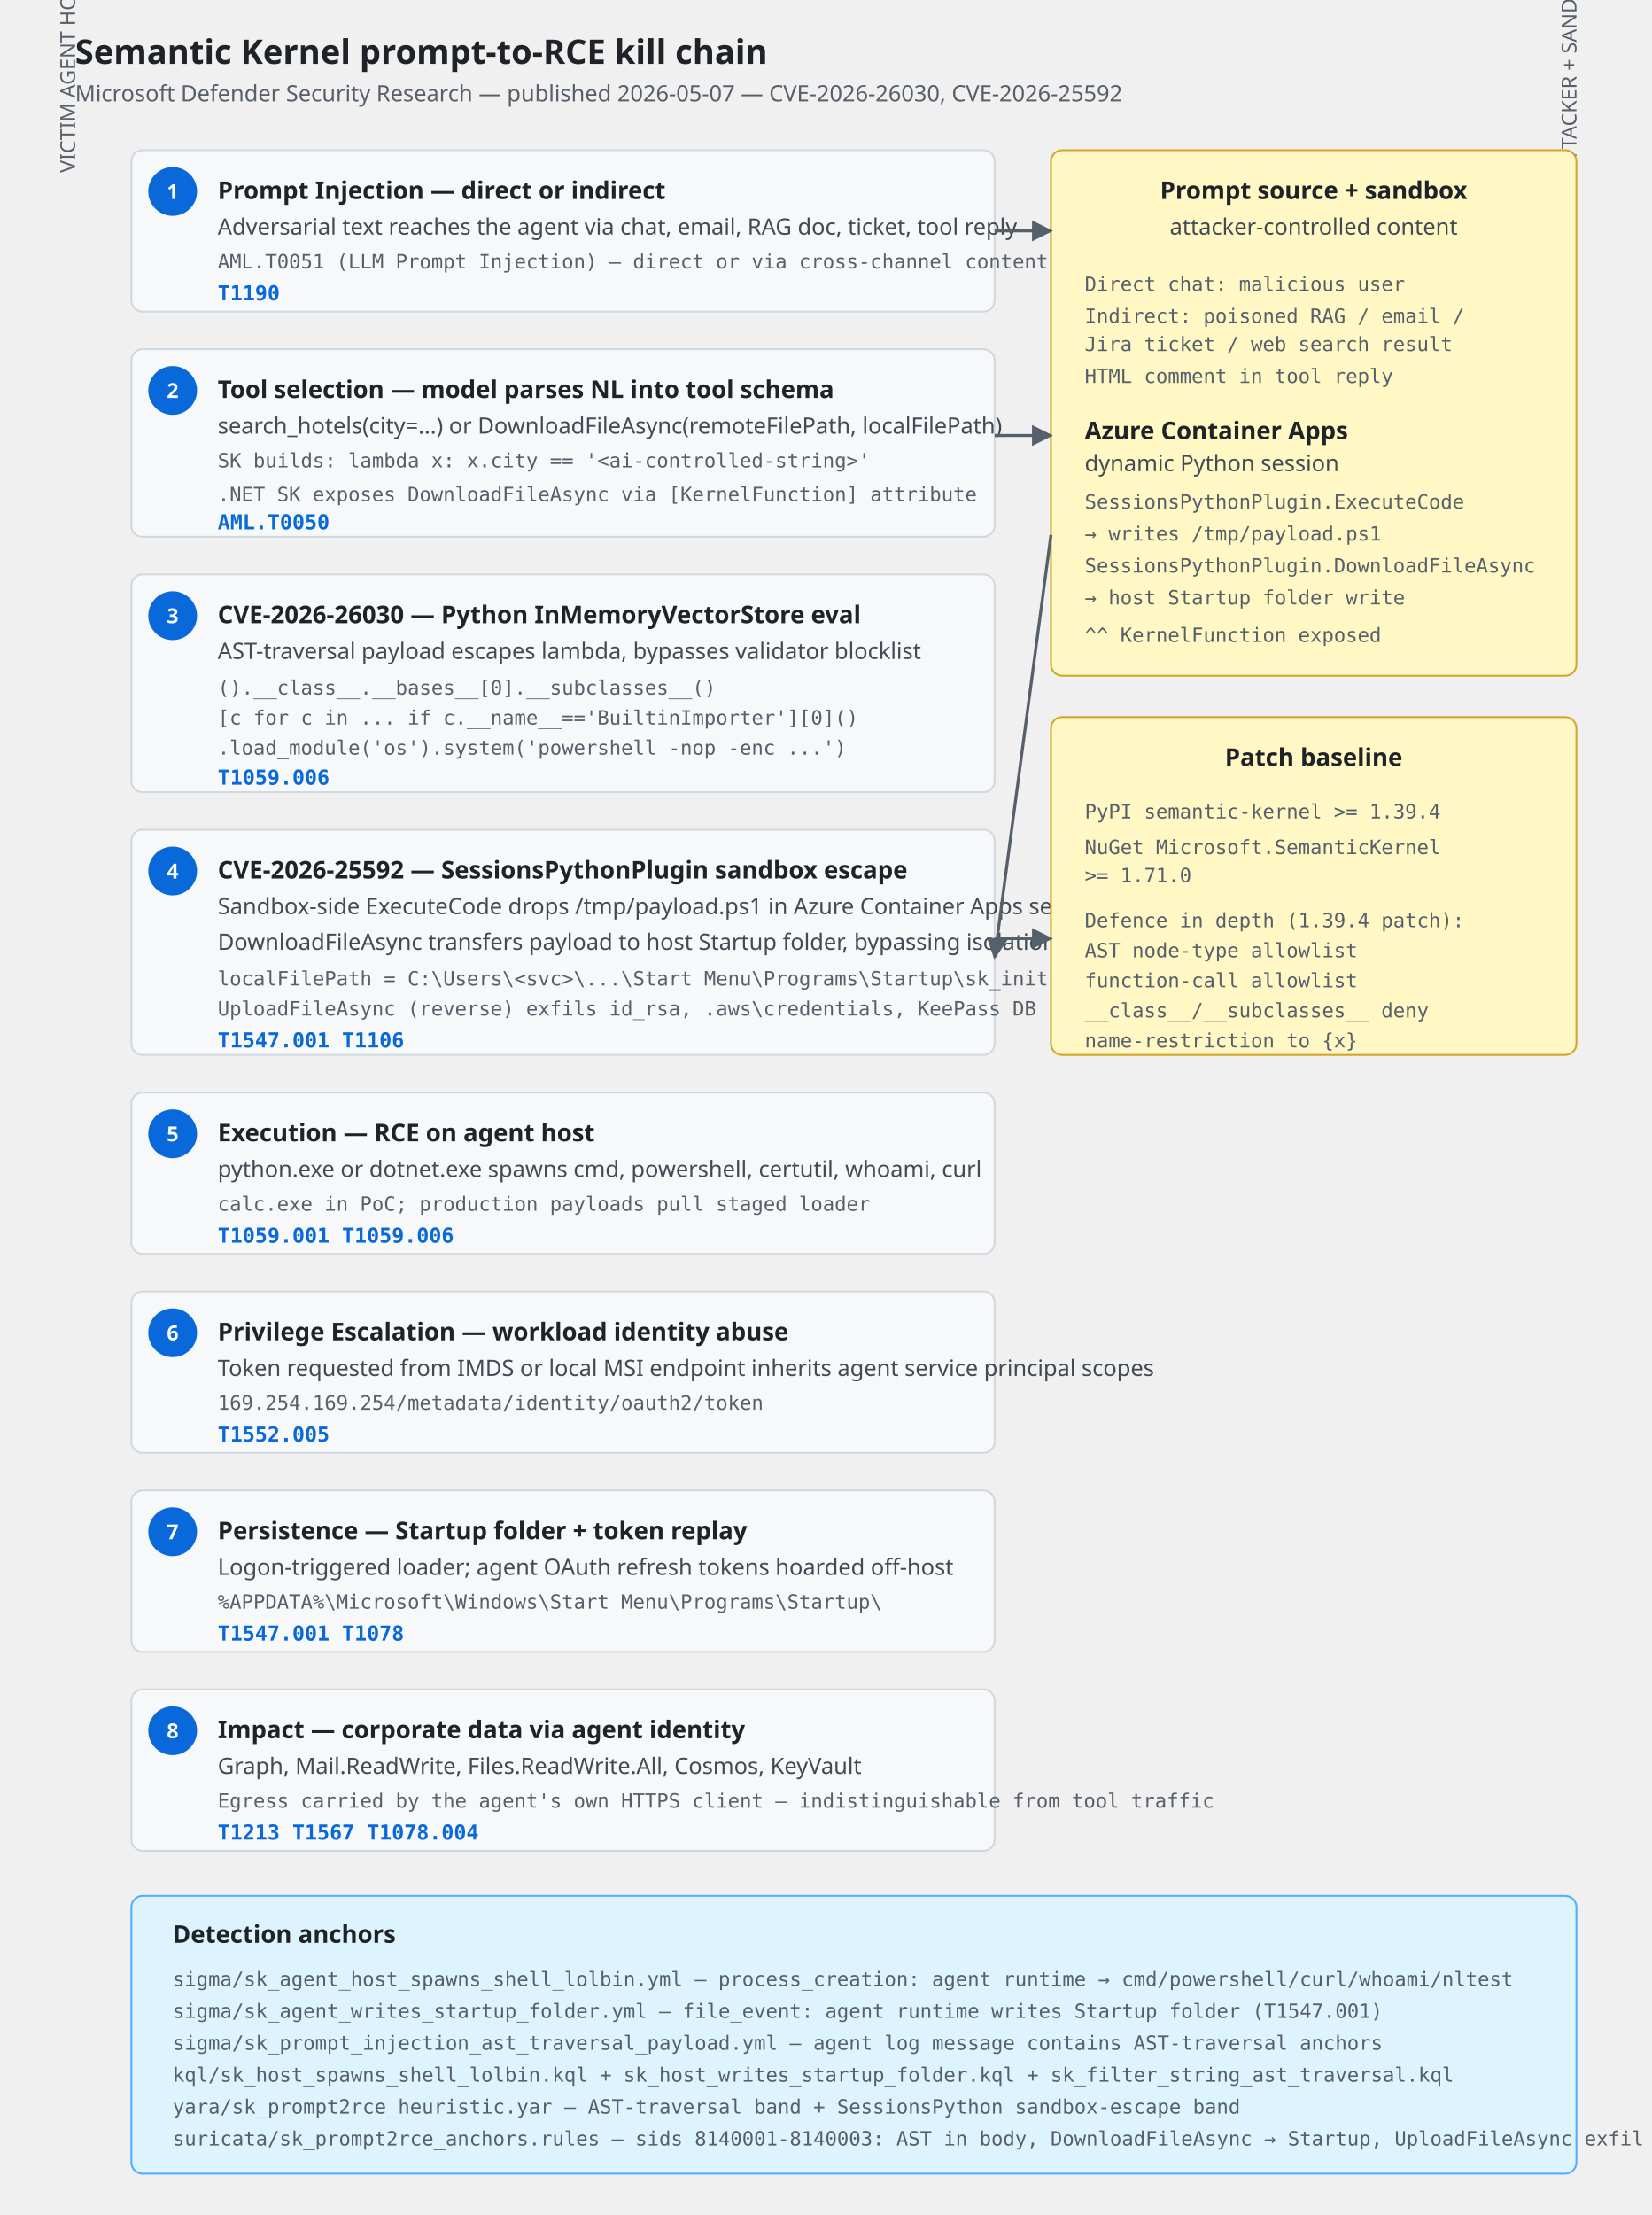
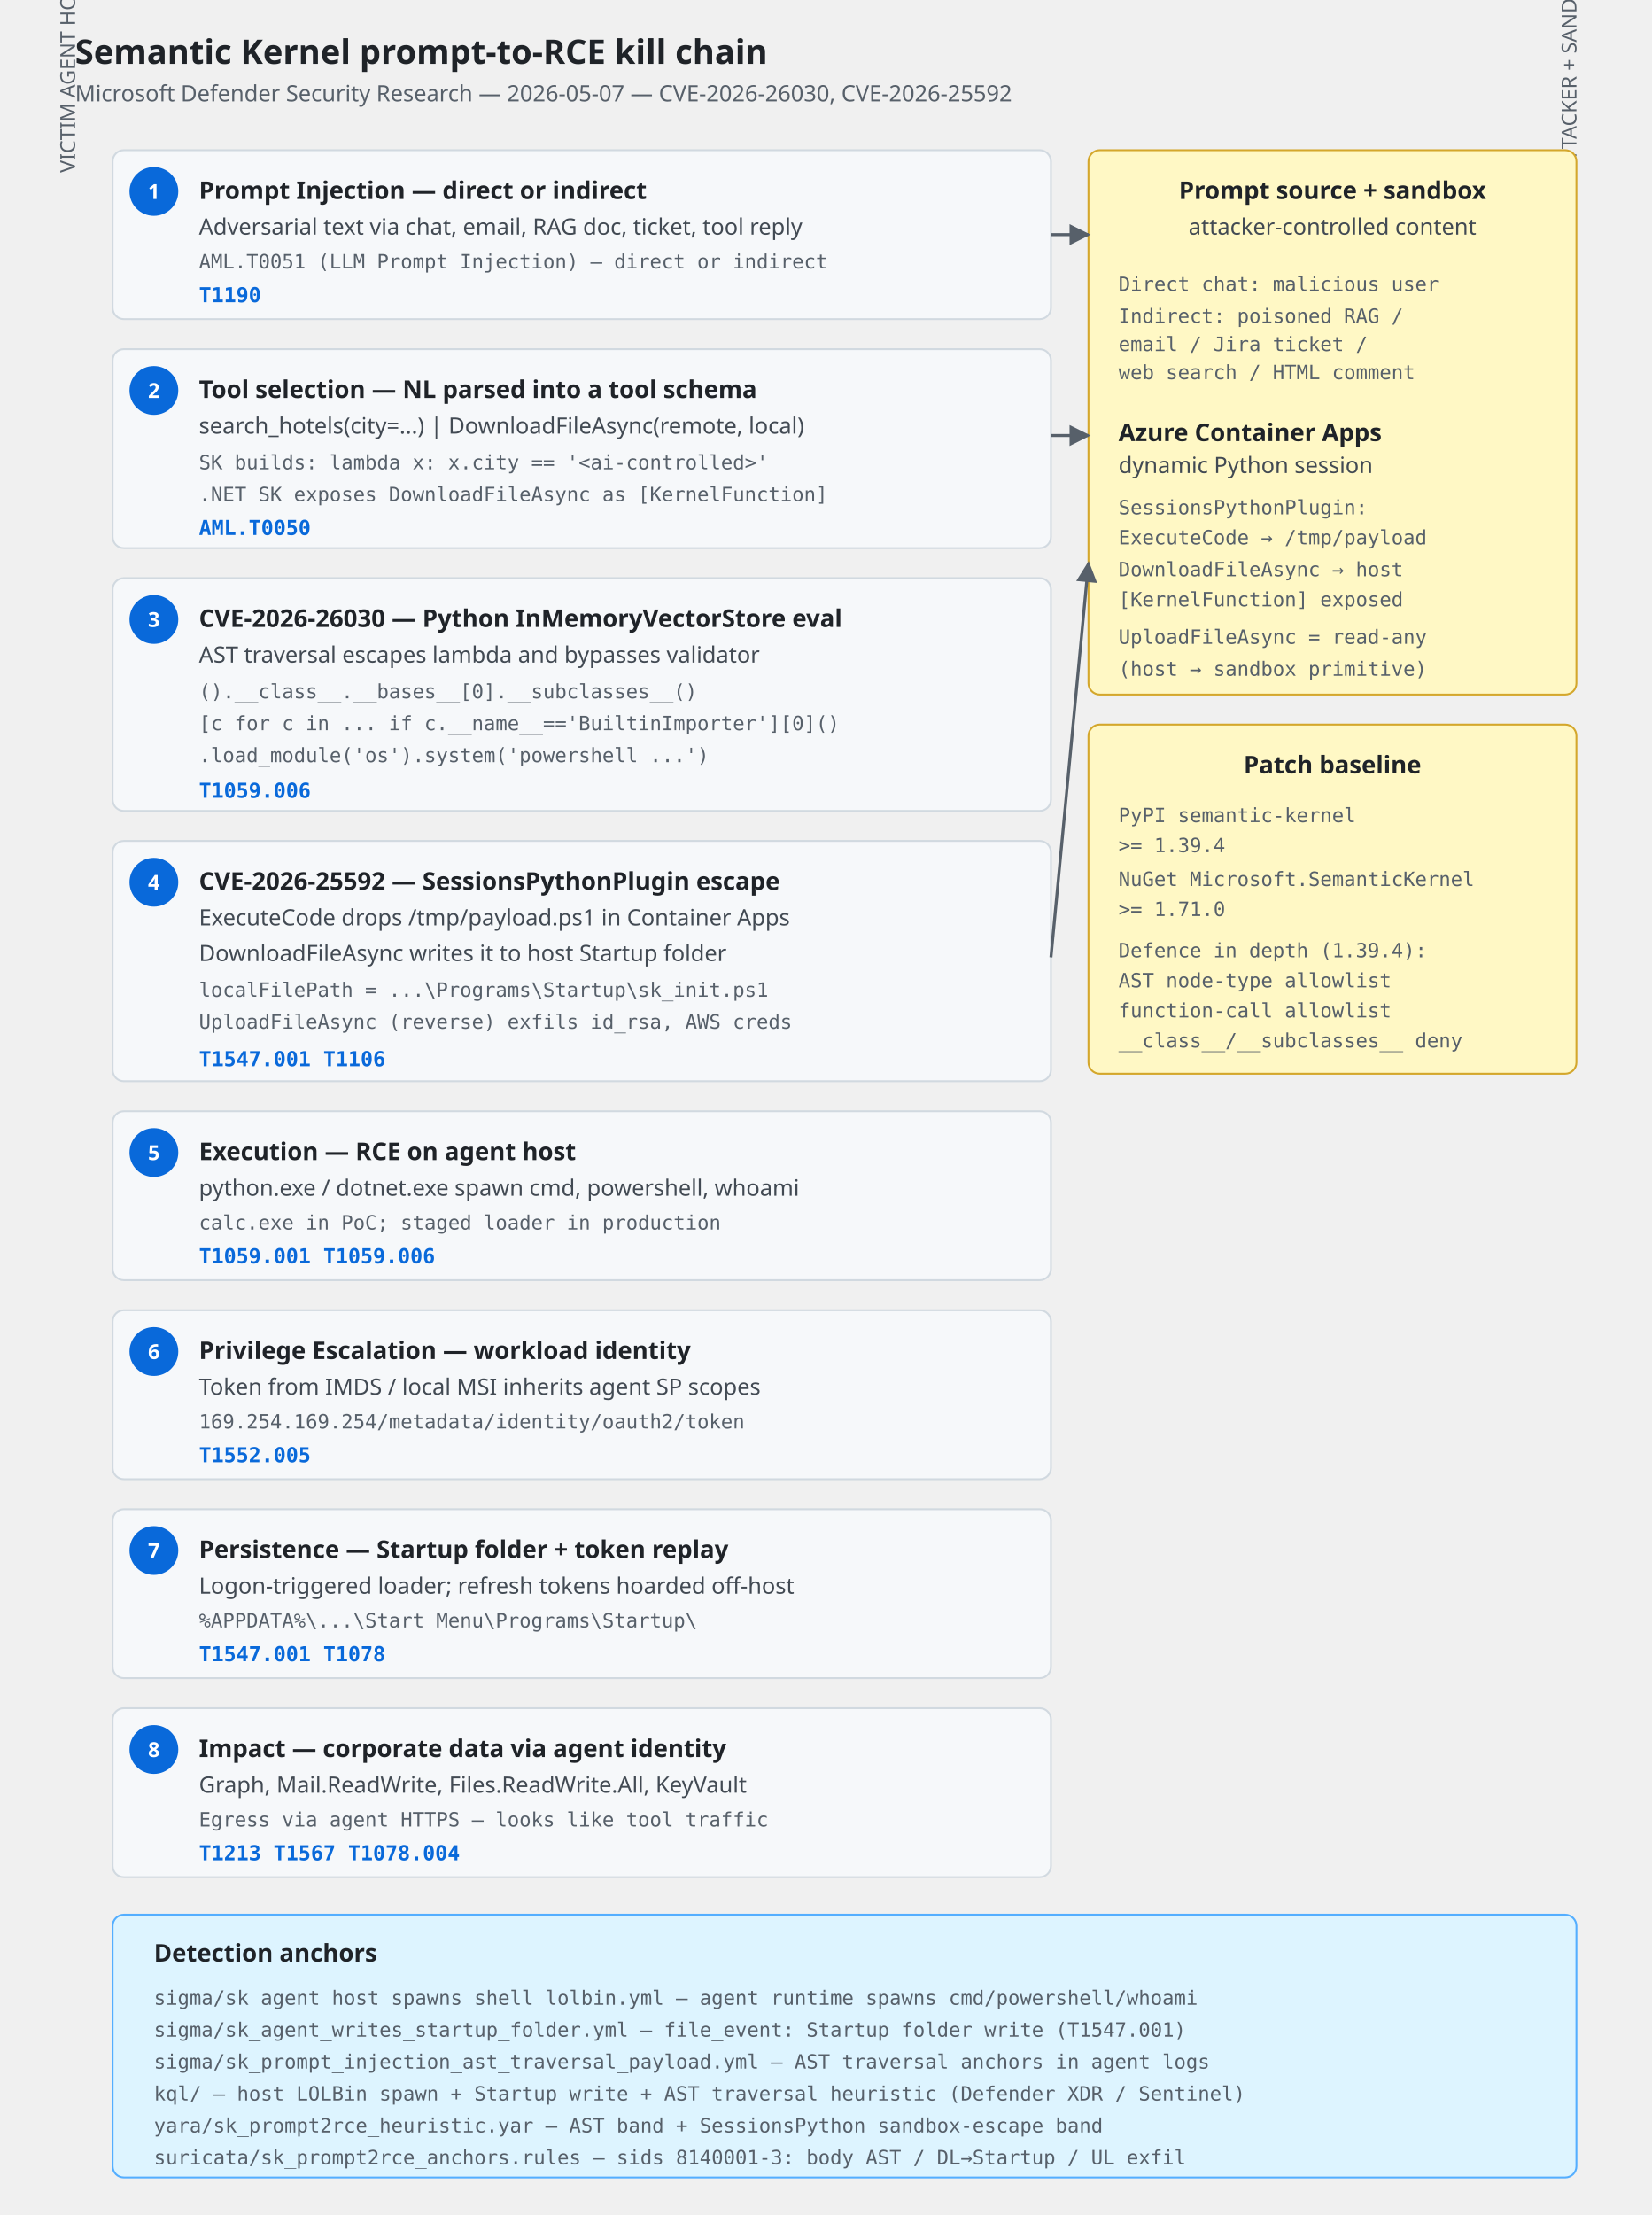
<svg xmlns="http://www.w3.org/2000/svg" viewBox="0 0 880 1180" role="img" aria-labelledby="t d">
  <defs>
    <style>
      .bg-stage     { fill: #f6f8fa; stroke: #d1d9e0; stroke-width: 1; }
      .bg-c2        { fill: #fff8c5; stroke: #d4a72c; stroke-width: 1; }
      .bg-det       { fill: #ddf4ff; stroke: #54aeff; stroke-width: 1; }
      .stagebg      { fill: #0969da; }
      .stagenum     { fill: #ffffff; font: 700 11px sans-serif; }
      .label        { fill: #1f2328; font: 600 13px sans-serif; }
      .sub          { fill: #424a53; font: 12px sans-serif; }
      .ioc          { fill: #57606a; font: 10.5px ui-monospace, "SFMono-Regular", Consolas, monospace; }
      .mitre        { fill: #0969da; font: 600 11px ui-monospace, "SFMono-Regular", Consolas, monospace; }
      .header       { fill: #1f2328; font: 700 18px sans-serif; }
      .subhead      { fill: #57606a; font: 12px sans-serif; }
      .lane         { fill: #57606a; font: 11px sans-serif; }
      .arrow        { stroke: #57606a; stroke-width: 1.6; fill: none; }
      .arrow-fill   { fill: #57606a; }
      @media (prefers-color-scheme: dark) {
        .bg-stage   { fill: #161b22; stroke: #30363d; }
        .bg-c2      { fill: #2d2206; stroke: #9e6a03; }
        .bg-det     { fill: #0c2d6b; stroke: #1f6feb; }
        .stagebg    { fill: #58a6ff; }
        .stagenum   { fill: #0d1117; }
        .label      { fill: #c9d1d9; }
        .sub        { fill: #8b949e; }
        .ioc        { fill: #8b949e; }
        .mitre      { fill: #58a6ff; }
        .header     { fill: #c9d1d9; }
        .subhead    { fill: #8b949e; }
        .lane       { fill: #8b949e; }
        .arrow      { stroke: #8b949e; }
        .arrow-fill { fill: #8b949e; }
      }
    </style>
    <marker id="arr" viewBox="0 0 10 10" refX="9" refY="5" markerWidth="7" markerHeight="7" orient="auto-start-reverse">
      <path d="M0,0 L10,5 L0,10 z" class="arrow-fill" />
    </marker>
  </defs>
  <text x="40" y="34" class="header">Semantic Kernel prompt-to-RCE kill chain</text>
-   <text x="40" y="54" class="subhead">Microsoft Defender Security Research — published 2026-05-07 — CVE-2026-26030, CVE-2026-25592</text>
+   <text x="40" y="54" class="subhead">Microsoft Defender Security Research — 2026-05-07 — CVE-2026-26030, CVE-2026-25592</text>
  <text x="40" y="92" class="lane" transform="rotate(-90 40 92)">VICTIM AGENT HOST</text>
  <text x="840" y="92" class="lane" transform="rotate(-90 840 92)">ATTACKER + SANDBOX</text>
-   <rect x="70" y="80" width="460" height="86" rx="6" class="bg-stage" />
-   <circle cx="92" cy="102" r="13" class="stagebg" />
-   <text x="92" y="106" text-anchor="middle" class="stagenum">1</text>
-   <text x="116" y="106" class="label">Prompt Injection — direct or indirect</text>
-   <text x="116" y="125" class="sub">Adversarial text reaches the agent via chat, email, RAG doc, ticket, tool reply</text>
-   <text x="116" y="143" class="ioc">AML.T0051 (LLM Prompt Injection) — direct or via cross-channel content</text>
-   <text x="116" y="160" class="mitre">T1190</text>
-   <rect x="70" y="186" width="460" height="100" rx="6" class="bg-stage" />
-   <circle cx="92" cy="208" r="13" class="stagebg" />
-   <text x="92" y="212" text-anchor="middle" class="stagenum">2</text>
-   <text x="116" y="212" class="label">Tool selection — model parses NL into tool schema</text>
-   <text x="116" y="231" class="sub">search_hotels(city=...) or DownloadFileAsync(remoteFilePath, localFilePath)</text>
-   <text x="116" y="249" class="ioc">SK builds: lambda x: x.city == '&lt;ai-controlled-string&gt;'</text>
-   <text x="116" y="267" class="ioc">.NET SK exposes DownloadFileAsync via [KernelFunction] attribute</text>
-   <text x="116" y="282" class="mitre">AML.T0050</text>
-   <rect x="70" y="306" width="460" height="116" rx="6" class="bg-stage" />
-   <circle cx="92" cy="328" r="13" class="stagebg" />
-   <text x="92" y="332" text-anchor="middle" class="stagenum">3</text>
-   <text x="116" y="332" class="label">CVE-2026-26030 — Python InMemoryVectorStore eval</text>
-   <text x="116" y="351" class="sub">AST-traversal payload escapes lambda, bypasses validator blocklist</text>
-   <text x="116" y="370" class="ioc">().__class__.__bases__[0].__subclasses__()</text>
-   <text x="116" y="386" class="ioc">[c for c in ... if c.__name__=='BuiltinImporter'][0]()</text>
-   <text x="116" y="402" class="ioc">.load_module('os').system('powershell -nop -enc ...')</text>
-   <text x="116" y="418" class="mitre">T1059.006</text>
-   <rect x="70" y="442" width="460" height="120" rx="6" class="bg-stage" />
-   <circle cx="92" cy="464" r="13" class="stagebg" />
-   <text x="92" y="468" text-anchor="middle" class="stagenum">4</text>
-   <text x="116" y="468" class="label">CVE-2026-25592 — SessionsPythonPlugin sandbox escape</text>
-   <text x="116" y="487" class="sub">Sandbox-side ExecuteCode drops /tmp/payload.ps1 in Azure Container Apps session</text>
-   <text x="116" y="506" class="sub">DownloadFileAsync transfers payload to host Startup folder, bypassing isolation</text>
-   <text x="116" y="525" class="ioc">localFilePath = C:\Users\&lt;svc&gt;\...\Start Menu\Programs\Startup\sk_init.ps1</text>
-   <text x="116" y="541" class="ioc">UploadFileAsync (reverse) exfils id_rsa, .aws\credentials, KeePass DB</text>
-   <text x="116" y="558" class="mitre">T1547.001  T1106</text>
-   <rect x="70" y="582" width="460" height="86" rx="6" class="bg-stage" />
-   <circle cx="92" cy="604" r="13" class="stagebg" />
-   <text x="92" y="608" text-anchor="middle" class="stagenum">5</text>
-   <text x="116" y="608" class="label">Execution — RCE on agent host</text>
-   <text x="116" y="627" class="sub">python.exe or dotnet.exe spawns cmd, powershell, certutil, whoami, curl</text>
-   <text x="116" y="645" class="ioc">calc.exe in PoC; production payloads pull staged loader</text>
-   <text x="116" y="662" class="mitre">T1059.001  T1059.006</text>
-   <rect x="70" y="688" width="460" height="86" rx="6" class="bg-stage" />
-   <circle cx="92" cy="710" r="13" class="stagebg" />
-   <text x="92" y="714" text-anchor="middle" class="stagenum">6</text>
-   <text x="116" y="714" class="label">Privilege Escalation — workload identity abuse</text>
-   <text x="116" y="733" class="sub">Token requested from IMDS or local MSI endpoint inherits agent service principal scopes</text>
-   <text x="116" y="751" class="ioc">169.254.169.254/metadata/identity/oauth2/token</text>
-   <text x="116" y="768" class="mitre">T1552.005</text>
-   <rect x="70" y="794" width="460" height="86" rx="6" class="bg-stage" />
-   <circle cx="92" cy="816" r="13" class="stagebg" />
-   <text x="92" y="820" text-anchor="middle" class="stagenum">7</text>
-   <text x="116" y="820" class="label">Persistence — Startup folder + token replay</text>
-   <text x="116" y="839" class="sub">Logon-triggered loader; agent OAuth refresh tokens hoarded off-host</text>
-   <text x="116" y="857" class="ioc">%APPDATA%\Microsoft\Windows\Start Menu\Programs\Startup\</text>
-   <text x="116" y="874" class="mitre">T1547.001  T1078</text>
-   <rect x="70" y="900" width="460" height="86" rx="6" class="bg-stage" />
-   <circle cx="92" cy="922" r="13" class="stagebg" />
-   <text x="92" y="926" text-anchor="middle" class="stagenum">8</text>
-   <text x="116" y="926" class="label">Impact — corporate data via agent identity</text>
-   <text x="116" y="945" class="sub">Graph, Mail.ReadWrite, Files.ReadWrite.All, Cosmos, KeyVault</text>
-   <text x="116" y="963" class="ioc">Egress carried by the agent's own HTTPS client — indistinguishable from tool traffic</text>
-   <text x="116" y="980" class="mitre">T1213  T1567  T1078.004</text>
-   <rect x="560" y="80" width="280" height="280" rx="6" class="bg-c2" />
-   <text x="700" y="106" text-anchor="middle" class="label">Prompt source + sandbox</text>
-   <text x="700" y="125" text-anchor="middle" class="sub">attacker-controlled content</text>
-   <text x="578" y="155" class="ioc">Direct chat: malicious user</text>
-   <text x="578" y="172" class="ioc">Indirect: poisoned RAG / email /</text>
-   <text x="578" y="187" class="ioc">  Jira ticket / web search result</text>
-   <text x="578" y="204" class="ioc">  HTML comment in tool reply</text>
-   <text x="578" y="234" class="label">Azure Container Apps</text>
-   <text x="578" y="251" class="sub">dynamic Python session</text>
-   <text x="578" y="271" class="ioc">SessionsPythonPlugin.ExecuteCode</text>
-   <text x="578" y="288" class="ioc">  → writes /tmp/payload.ps1</text>
-   <text x="578" y="305" class="ioc">SessionsPythonPlugin.DownloadFileAsync</text>
-   <text x="578" y="322" class="ioc">  → host Startup folder write</text>
-   <text x="578" y="342" class="ioc">  ^^ KernelFunction exposed</text>
-   <rect x="560" y="382" width="280" height="180" rx="6" class="bg-c2" />
-   <text x="700" y="408" text-anchor="middle" class="label">Patch baseline</text>
-   <text x="578" y="436" class="ioc">PyPI semantic-kernel &gt;= 1.39.4</text>
-   <text x="578" y="455" class="ioc">NuGet Microsoft.SemanticKernel</text>
-   <text x="578" y="470" class="ioc">                 &gt;= 1.71.0</text>
-   <text x="578" y="494" class="ioc">Defence in depth (1.39.4 patch):</text>
-   <text x="578" y="510" class="ioc">  AST node-type allowlist</text>
-   <text x="578" y="526" class="ioc">  function-call allowlist</text>
-   <text x="578" y="542" class="ioc">  __class__/__subclasses__ deny</text>
-   <text x="578" y="558" class="ioc">  name-restriction to {x}</text>
-   <path d="M 530 123 L 560 123" class="arrow" marker-end="url(#arr)" />
-   <path d="M 530 232 L 560 232" class="arrow" marker-end="url(#arr)" />
-   <path d="M 530 500 L 560 500" class="arrow" marker-end="url(#arr)" />
-   <path d="M 560 285 L 530 510" class="arrow" marker-end="url(#arr)" />
-   <rect x="70" y="1010" width="770" height="148" rx="6" class="bg-det" />
-   <text x="92" y="1035" class="label">Detection anchors</text>
-   <text x="92" y="1058" class="ioc">sigma/sk_agent_host_spawns_shell_lolbin.yml      — process_creation: agent runtime → cmd/powershell/curl/whoami/nltest</text>
-   <text x="92" y="1075" class="ioc">sigma/sk_agent_writes_startup_folder.yml         — file_event: agent runtime writes Startup folder (T1547.001)</text>
-   <text x="92" y="1092" class="ioc">sigma/sk_prompt_injection_ast_traversal_payload.yml — agent log message contains AST-traversal anchors</text>
-   <text x="92" y="1109" class="ioc">kql/sk_host_spawns_shell_lolbin.kql + sk_host_writes_startup_folder.kql + sk_filter_string_ast_traversal.kql</text>
-   <text x="92" y="1126" class="ioc">yara/sk_prompt2rce_heuristic.yar  — AST-traversal band + SessionsPython sandbox-escape band</text>
-   <text x="92" y="1143" class="ioc">suricata/sk_prompt2rce_anchors.rules — sids 8140001-8140003: AST in body, DownloadFileAsync → Startup, UploadFileAsync exfil</text>
+   <rect x="60" y="80" width="500" height="90" rx="6" class="bg-stage" />
+   <circle cx="82" cy="102" r="13" class="stagebg" />
+   <text x="82" y="106" text-anchor="middle" class="stagenum">1</text>
+   <text x="106" y="106" class="label">Prompt Injection — direct or indirect</text>
+   <text x="106" y="125" class="sub">Adversarial text via chat, email, RAG doc, ticket, tool reply</text>
+   <text x="106" y="143" class="ioc">AML.T0051 (LLM Prompt Injection) — direct or indirect</text>
+   <text x="106" y="161" class="mitre">T1190</text>
+   <rect x="60" y="186" width="500" height="106" rx="6" class="bg-stage" />
+   <circle cx="82" cy="208" r="13" class="stagebg" />
+   <text x="82" y="212" text-anchor="middle" class="stagenum">2</text>
+   <text x="106" y="212" class="label">Tool selection — NL parsed into a tool schema</text>
+   <text x="106" y="231" class="sub">search_hotels(city=...) | DownloadFileAsync(remote, local)</text>
+   <text x="106" y="250" class="ioc">SK builds: lambda x: x.city == '&lt;ai-controlled&gt;'</text>
+   <text x="106" y="267" class="ioc">.NET SK exposes DownloadFileAsync as [KernelFunction]</text>
+   <text x="106" y="285" class="mitre">AML.T0050</text>
+   <rect x="60" y="308" width="500" height="124" rx="6" class="bg-stage" />
+   <circle cx="82" cy="330" r="13" class="stagebg" />
+   <text x="82" y="334" text-anchor="middle" class="stagenum">3</text>
+   <text x="106" y="334" class="label">CVE-2026-26030 — Python InMemoryVectorStore eval</text>
+   <text x="106" y="353" class="sub">AST traversal escapes lambda and bypasses validator</text>
+   <text x="106" y="372" class="ioc">().__class__.__bases__[0].__subclasses__()</text>
+   <text x="106" y="389" class="ioc">[c for c in ... if c.__name__=='BuiltinImporter'][0]()</text>
+   <text x="106" y="406" class="ioc">.load_module('os').system('powershell ...')</text>
+   <text x="106" y="425" class="mitre">T1059.006</text>
+   <rect x="60" y="448" width="500" height="128" rx="6" class="bg-stage" />
+   <circle cx="82" cy="470" r="13" class="stagebg" />
+   <text x="82" y="474" text-anchor="middle" class="stagenum">4</text>
+   <text x="106" y="474" class="label">CVE-2026-25592 — SessionsPythonPlugin escape</text>
+   <text x="106" y="493" class="sub">ExecuteCode drops /tmp/payload.ps1 in Container Apps</text>
+   <text x="106" y="512" class="sub">DownloadFileAsync writes it to host Startup folder</text>
+   <text x="106" y="531" class="ioc">localFilePath = ...\Programs\Startup\sk_init.ps1</text>
+   <text x="106" y="548" class="ioc">UploadFileAsync (reverse) exfils id_rsa, AWS creds</text>
+   <text x="106" y="568" class="mitre">T1547.001  T1106</text>
+   <rect x="60" y="592" width="500" height="90" rx="6" class="bg-stage" />
+   <circle cx="82" cy="614" r="13" class="stagebg" />
+   <text x="82" y="618" text-anchor="middle" class="stagenum">5</text>
+   <text x="106" y="618" class="label">Execution — RCE on agent host</text>
+   <text x="106" y="637" class="sub">python.exe / dotnet.exe spawn cmd, powershell, whoami</text>
+   <text x="106" y="655" class="ioc">calc.exe in PoC; staged loader in production</text>
+   <text x="106" y="673" class="mitre">T1059.001  T1059.006</text>
+   <rect x="60" y="698" width="500" height="90" rx="6" class="bg-stage" />
+   <circle cx="82" cy="720" r="13" class="stagebg" />
+   <text x="82" y="724" text-anchor="middle" class="stagenum">6</text>
+   <text x="106" y="724" class="label">Privilege Escalation — workload identity</text>
+   <text x="106" y="743" class="sub">Token from IMDS / local MSI inherits agent SP scopes</text>
+   <text x="106" y="761" class="ioc">169.254.169.254/metadata/identity/oauth2/token</text>
+   <text x="106" y="779" class="mitre">T1552.005</text>
+   <rect x="60" y="804" width="500" height="90" rx="6" class="bg-stage" />
+   <circle cx="82" cy="826" r="13" class="stagebg" />
+   <text x="82" y="830" text-anchor="middle" class="stagenum">7</text>
+   <text x="106" y="830" class="label">Persistence — Startup folder + token replay</text>
+   <text x="106" y="849" class="sub">Logon-triggered loader; refresh tokens hoarded off-host</text>
+   <text x="106" y="867" class="ioc">%APPDATA%\...\Start Menu\Programs\Startup\</text>
+   <text x="106" y="885" class="mitre">T1547.001  T1078</text>
+   <rect x="60" y="910" width="500" height="90" rx="6" class="bg-stage" />
+   <circle cx="82" cy="932" r="13" class="stagebg" />
+   <text x="82" y="936" text-anchor="middle" class="stagenum">8</text>
+   <text x="106" y="936" class="label">Impact — corporate data via agent identity</text>
+   <text x="106" y="955" class="sub">Graph, Mail.ReadWrite, Files.ReadWrite.All, KeyVault</text>
+   <text x="106" y="973" class="ioc">Egress via agent HTTPS — looks like tool traffic</text>
+   <text x="106" y="991" class="mitre">T1213  T1567  T1078.004</text>
+   <rect x="580" y="80" width="260" height="290" rx="6" class="bg-c2" />
+   <text x="710" y="106" text-anchor="middle" class="label">Prompt source + sandbox</text>
+   <text x="710" y="125" text-anchor="middle" class="sub">attacker-controlled content</text>
+   <text x="596" y="155" class="ioc">Direct chat: malicious user</text>
+   <text x="596" y="172" class="ioc">Indirect: poisoned RAG /</text>
+   <text x="596" y="187" class="ioc">  email / Jira ticket /</text>
+   <text x="596" y="202" class="ioc">  web search / HTML comment</text>
+   <text x="596" y="235" class="label">Azure Container Apps</text>
+   <text x="596" y="252" class="sub">dynamic Python session</text>
+   <text x="596" y="274" class="ioc">SessionsPythonPlugin:</text>
+   <text x="596" y="290" class="ioc">  ExecuteCode → /tmp/payload</text>
+   <text x="596" y="307" class="ioc">  DownloadFileAsync → host</text>
+   <text x="596" y="323" class="ioc">  [KernelFunction] exposed</text>
+   <text x="596" y="343" class="ioc">  UploadFileAsync = read-any</text>
+   <text x="596" y="360" class="ioc">  (host → sandbox primitive)</text>
+   <rect x="580" y="386" width="260" height="186" rx="6" class="bg-c2" />
+   <text x="710" y="412" text-anchor="middle" class="label">Patch baseline</text>
+   <text x="596" y="438" class="ioc">PyPI semantic-kernel</text>
+   <text x="596" y="454" class="ioc">  &gt;= 1.39.4</text>
+   <text x="596" y="472" class="ioc">NuGet Microsoft.SemanticKernel</text>
+   <text x="596" y="488" class="ioc">  &gt;= 1.71.0</text>
+   <text x="596" y="510" class="ioc">Defence in depth (1.39.4):</text>
+   <text x="596" y="526" class="ioc">  AST node-type allowlist</text>
+   <text x="596" y="542" class="ioc">  function-call allowlist</text>
+   <text x="596" y="558" class="ioc">  __class__/__subclasses__ deny</text>
+   <path d="M 560 125 L 580 125" class="arrow" marker-end="url(#arr)" />
+   <path d="M 560 232 L 580 232" class="arrow" marker-end="url(#arr)" />
+   <path d="M 560 510 L 580 300" class="arrow" marker-end="url(#arr)" />
+   <rect x="60" y="1020" width="780" height="140" rx="6" class="bg-det" />
+   <text x="82" y="1045" class="label">Detection anchors</text>
+   <text x="82" y="1068" class="ioc">sigma/sk_agent_host_spawns_shell_lolbin.yml — agent runtime spawns cmd/powershell/whoami</text>
+   <text x="82" y="1085" class="ioc">sigma/sk_agent_writes_startup_folder.yml — file_event: Startup folder write (T1547.001)</text>
+   <text x="82" y="1102" class="ioc">sigma/sk_prompt_injection_ast_traversal_payload.yml — AST traversal anchors in agent logs</text>
+   <text x="82" y="1119" class="ioc">kql/ — host LOLBin spawn + Startup write + AST traversal heuristic (Defender XDR / Sentinel)</text>
+   <text x="82" y="1136" class="ioc">yara/sk_prompt2rce_heuristic.yar — AST band + SessionsPython sandbox-escape band</text>
+   <text x="82" y="1153" class="ioc">suricata/sk_prompt2rce_anchors.rules — sids 8140001-3: body AST / DL→Startup / UL exfil</text>
</svg>
